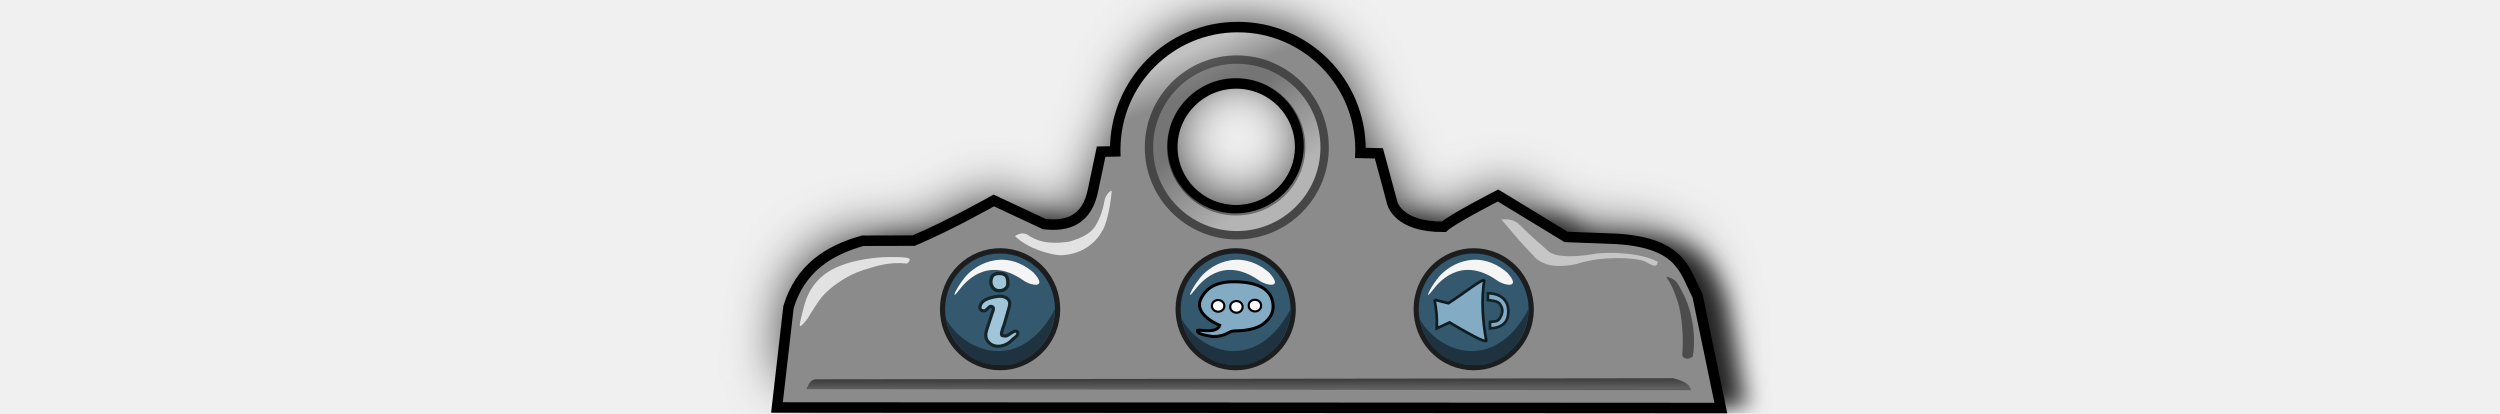
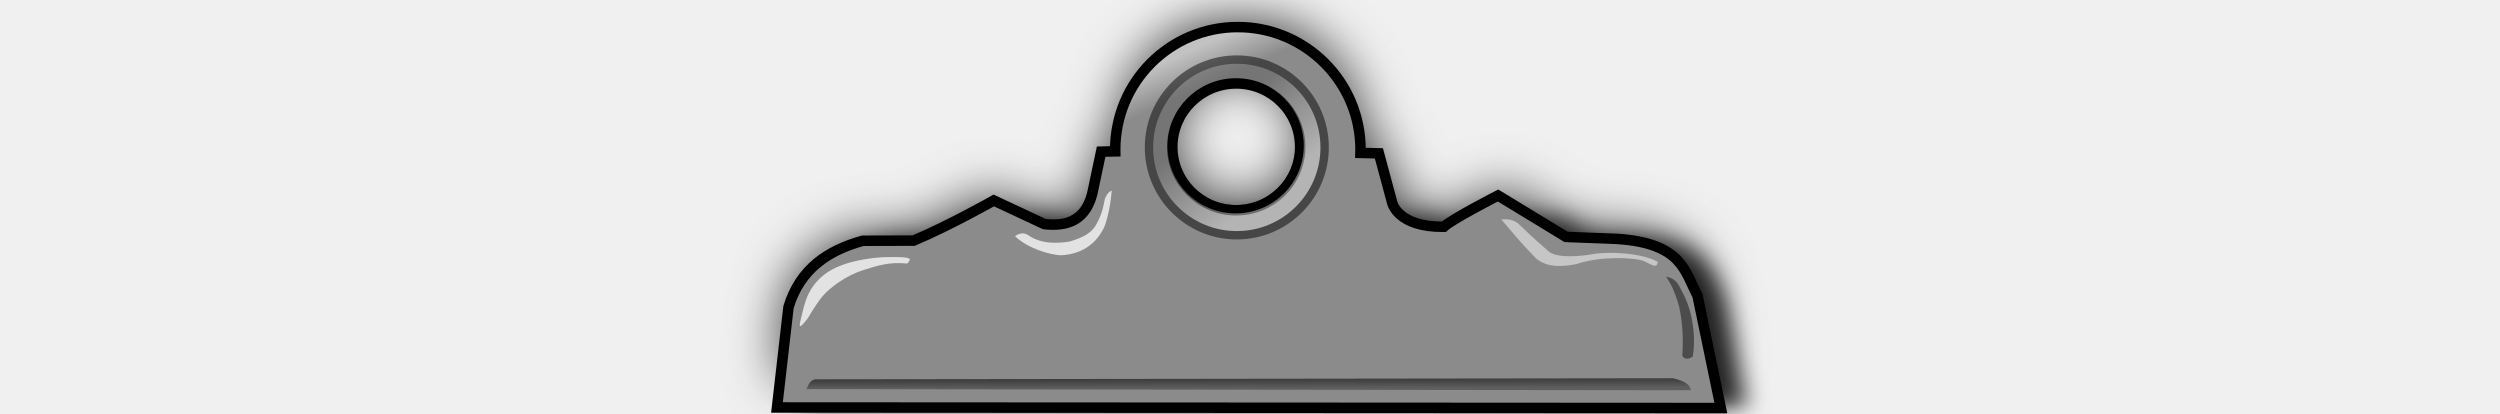
<svg xmlns="http://www.w3.org/2000/svg" xmlns:xlink="http://www.w3.org/1999/xlink" version="1.1" width="2048" height="338.56" id="svg2">
  <defs id="defs4">
    <linearGradient id="linearGradient5863">
      <stop id="stop5865" style="stop-color:#5e5e5e;stop-opacity:1" offset="0" />
      <stop id="stop5867" style="stop-color:#3b3b3b;stop-opacity:1" offset="1" />
    </linearGradient>
    <linearGradient id="linearGradient5831">
      <stop id="stop5833" style="stop-color:#8b8b8b;stop-opacity:1" offset="0" />
      <stop id="stop5835" style="stop-color:#c2c2c2;stop-opacity:1" offset="1" />
    </linearGradient>
    <linearGradient id="linearGradient5821">
      <stop id="stop5823" style="stop-color:#dedede;stop-opacity:1" offset="0" />
      <stop id="stop5825" style="stop-color:#606060;stop-opacity:1" offset="1" />
    </linearGradient>
    <filter x="-0.029" y="-0.146" width="1.059" height="1.293" color-interpolation-filters="sRGB" id="filter5945">
      <feGaussianBlur id="feGaussianBlur5947" stdDeviation="1.297" />
    </filter>
    <filter color-interpolation-filters="sRGB" id="filter6659">
      <feGaussianBlur id="feGaussianBlur6661" stdDeviation="2.807" />
    </filter>
-     <linearGradient x1="121.611" y1="761.597" x2="118.202" y2="753.956" id="linearGradient3141" xlink:href="#linearGradient5831" gradientUnits="userSpaceOnUse" gradientTransform="matrix(3.731943,0,0,3.731943,654.7999,-3194.027)" />
-     <linearGradient x1="148.187" y1="778.234" x2="136.275" y2="763.246" id="linearGradient3143" xlink:href="#linearGradient5821" gradientUnits="userSpaceOnUse" gradientTransform="matrix(3.731943,0,0,3.731943,654.7999,-3194.027)" />
-     <linearGradient x1="239.152" y1="789.263" x2="239.15" y2="788.199" id="linearGradient3145" xlink:href="#linearGradient5863" gradientUnits="userSpaceOnUse" gradientTransform="matrix(7.305701,0,0,7.305701,-534.815,-5888.249)" />
-     <clipPath id="clipPath3289">
-       <rect width="2048" height="338.56" x="161.438" y="586.694" id="rect3291" style="fill:#000000;fill-opacity:1;stroke:none" />
-     </clipPath>
+     <linearGradient x1="239.152" y1="789.263" x2="239.15" y2="788.199" id="linearGradient4151" xlink:href="#linearGradient5863" gradientUnits="userSpaceOnUse" gradientTransform="matrix(7.305701,0,0,7.305701,-534.815,-4861.479)" />
+     <linearGradient x1="148.187" y1="778.234" x2="136.275" y2="763.246" id="linearGradient4156" xlink:href="#linearGradient5821" gradientUnits="userSpaceOnUse" gradientTransform="matrix(3.731943,0,0,3.731943,654.7999,-2167.258)" />
+     <linearGradient x1="121.611" y1="761.597" x2="118.202" y2="753.956" id="linearGradient4159" xlink:href="#linearGradient5831" gradientUnits="userSpaceOnUse" gradientTransform="matrix(3.731943,0,0,3.731943,654.7999,-2167.258)" />
  </defs>
  <g transform="translate(-161.4378,-586.6938)" id="layer1">
-     <g clip-path="url(#clipPath3289)" id="g3252">
-       <path d="m 232.929,748.965 c -7.596,0 -13.744,6.148 -13.744,13.744 0,0.063 -10e-4,0.128 0,0.192 l -1.58,0.032 -0.878,4.166 c -0.662,3.6 -2.966,4.243 -5.491,3.959 l -5.667,-2.65 c 0,0 -4.957,2.807 -8.987,4.502 l -5.699,0.016 c -3.92,1.083 -7.032,3.155 -8.333,7.439 l -0.661,8.726 103.309,-0.726 -0.722,-9.293 c -1.445,-2.712 -1.71,-5.87 -9.003,-6.353 l -5.731,-0.223 -7.63,-4.645 c 0,0 -5.216,2.679 -6.082,3.512 -5.245,0.046 -5.795,-2.73 -5.795,-2.73 l -1.485,-5.507 -2.075,-0.048 c 0.003,-0.121 0.016,-0.246 0.016,-0.367 0,-7.596 -6.164,-13.744 -13.76,-13.744 z m -0.176,6.321 c 3.958,0 7.168,3.191 7.168,7.12 0,3.929 -3.209,7.104 -7.168,7.104 -3.958,0 -7.168,-3.175 -7.168,-7.104 0,-3.928 3.209,-7.12 7.168,-7.12 z" transform="matrix(7.408673,0,0,7.408673,-548.5137,-4948.657)" id="path5709-20" style="fill:#414141;fill-opacity:1;stroke:none;filter:url(#filter6659)" />
-       <path d="m 204.73,770.507 c -1.621,0.836 -3.494,1.762 -5.25,2.5 l -5.688,0.031 c -3.92,1.083 -7.043,3.153 -8.344,7.438 l -1.281,11.25 105.812,0.062 -2.594,-12.594 c -1.445,-2.712 -1.707,-5.891 -9,-6.375 l -5.75,-0.219 -3.438,-2.094 -8.844,0 c -0.662,0.395 -1.208,0.748 -1.438,0.969 -2.136,0.019 -3.454,-0.43 -4.312,-0.969 l -36.812,0 c -1.008,0.694 -2.302,0.808 -3.656,0.656 l -1.406,-0.656 -8,0 z" transform="matrix(7.305701,0,0,7.305701,-526.2678,-4862.844)" id="path5709-2" style="fill:#222222;fill-opacity:1;stroke:none;filter:url(#filter5945)" />
-       <path d="m 1175.445,-417.899 c -55.494,0 -100.413,44.918 -100.413,100.413 0,0.462 -0.01,0.938 0,1.4 l -11.546,0.233 -6.414,30.439 c -4.836,26.302 -21.672,30.995 -40.118,28.923 l -41.401,-19.359 c 0,0 -36.216,20.509 -65.659,32.888 l -41.635,0.116 c -28.635,7.915 -51.375,23.047 -60.877,54.346 l -9.446,82.219 773.212,0.467 -19.126,-92.132 c -10.554,-19.81 -12.494,-42.883 -65.775,-46.416 l -41.868,-1.633 -55.746,-33.937 c 0,0 -38.106,19.574 -44.433,25.657 -38.32,0.334 -42.334,-19.943 -42.334,-19.943 l -10.846,-40.235 -15.161,-0.35 c 0.022,-0.881 0.116,-1.796 0.116,-2.682 0,-55.494 -45.035,-100.412 -100.529,-100.412 z m -1.283,46.183 c 28.916,0 52.364,23.314 52.364,52.014 0,28.7 -23.448,51.897 -52.364,51.897 -28.916,0 -52.364,-23.197 -52.364,-51.897 0,-28.7 23.448,-52.014 52.364,-52.014 z" transform="translate(0,1026.77)" id="path5709" style="fill:url(#linearGradient3141);fill-opacity:1;stroke:#000000;stroke-width:8.583;stroke-linecap:butt;stroke-linejoin:miter;stroke-miterlimit:4;stroke-opacity:1;stroke-dasharray:none" />
-       <path d="m 1174.629,-391.27 c -39.75,0 -71.956,32.206 -71.956,71.957 0,39.75 32.206,71.956 71.956,71.956 39.751,0 71.957,-32.206 71.957,-71.956 0,-39.751 -32.206,-71.957 -71.957,-71.957 z m -0.933,18.66 c 28.916,0 52.364,23.313 52.364,52.014 0,28.7 -23.448,51.897 -52.364,51.897 -28.916,0 -52.364,-23.197 -52.364,-51.897 0,-28.7 23.448,-52.014 52.364,-52.014 z" transform="translate(0,1026.77)" id="path5723" style="opacity:0.494;fill:url(#linearGradient3143);fill-opacity:1;stroke:#000000;stroke-width:6.856;stroke-miterlimit:4;stroke-opacity:1;stroke-dasharray:none" />
-       <path d="m 1072.083,-283.089 c 0.648,-1.92 -3.438,0.364 -5.489,5.83 -1.497,8.202 -3.378,15.114 -8.04,22.614 -4.043,6.06 -10.814,9.473 -20.89,12.428 -8.602,1.352 -22.942,2.721 -34.281,-5.444 -3.555,-2.107 -7.135,-1.287 -10.474,1.041 10.933,10.448 28.731,15.188 37.337,15.655 6.613,-0.19 24.534,-2.189 34.448,-20.486 2.042,-2.703 6.085,-15.769 7.391,-31.638 z" transform="translate(0,1026.77)" id="path5785" style="fill:#e5e5e5;fill-opacity:0.967;stroke:none" />
-       <path d="m 906.843,-227.574 c -0.853,-2.472 -14.616,-1.859 -19.352,-1.883 -10.773,0.246 -25.929,2.612 -36.001,6.446 -6.346,2.415 -16.342,6.537 -24.151,17.68 -5.21,7.434 -6.919,14.422 -9.214,23.951 -1.961,8.144 -3.441,13.074 5.069,2.012 5.12,-8.625 9.31,-14.822 11.934,-17.898 6.158,-7.216 19.258,-17.068 33.569,-21.58 10.879,-3.43 21.414,-6.897 35.582,-5.35 0.693,-0.141 1.932,-1.364 2.564,-3.379 z" transform="translate(0,1026.77)" id="path5787" style="fill:#e5e5e5;fill-opacity:0.967;stroke:none" />
-       <path d="m 821.969,-121.291 c 1.688,-3.414 2.948,-7.26 7.238,-8.045 l 702.64,-0.894 c 8.783,1.96 14.361,5.131 14.691,9.833 l -724.569,-0.894 z" transform="translate(0,1026.77)" id="path5789" style="fill:url(#linearGradient3145);fill-opacity:1;stroke:none" />
-       <path d="m 1506.606,-226.757 c 6.017,2.028 12.284,8.003 12.844,1.127 -13.546,-7.536 -41.948,-8.647 -54.36,-6.063 -9.591,1.579 -29.273,3.534 -35.7,-3.03 -4.584,-4.298 -10.026,-8.359 -24.395,-22.433 -2.843,-1.651 -5.451,-3.951 -13.689,-3.122 14.946,17.363 14.191,17.022 28.555,32.023 5.492,4.335 13.587,8.296 32.84,4.552 21.264,-7.141 46.935,-5.007 53.904,-3.054 z" transform="translate(0,1026.77)" id="path5791" style="fill:#dedede;fill-opacity:0.713;stroke:none" />
-       <path d="m 1526.278,-213.48 c 6.655,1.578 8.896,3.461 12.85,11.826 10.036,17.604 11.472,40.821 9.016,53.59 -1.486,1.463 -6.65,3.712 -8.644,-0.904 1.232,-11.431 0.189,-32.358 -3.784,-44.322 -3.442,-10.281 -5.098,-13.537 -9.438,-20.189 z" transform="translate(0,1026.77)" id="path5793" style="fill:#4c4c4c;fill-opacity:1;stroke:none" />
-       <path d="m 258.491,577.834 a 106.604,106.604 0 1 1 -213.208,0 106.604,106.604 0 1 1 213.208,0 z" transform="matrix(0.3545025,0.3009361,-0.2965549,0.3597398,1098.225,586.4454)" id="path7980-7-9" style="fill:#1b1d1e;fill-opacity:1;stroke:none" />
-       <path d="m 574.286,384.505 a 175,175 0 1 1 -350,0 175,175 0 1 1 350,0 z" transform="matrix(0.2572964,0,0,0.2610975,877.9288,739.6301)" id="path6247-5-8-9" style="fill:#34586d;fill-opacity:1;stroke:none" />
-       <path d="m 999.527,816.206 c 5.964,4.582 21.191,7.416 8.368,-6.42 -24.972,-20.985 -49.673,-5.165 -57.214,5.66 -5.802,7.195 -11.432,19.314 -3.352,8.609 3.509,-4.403 21.87,-28.856 52.198,-7.849 z" id="path4739-5" style="fill:#f5f5f6;fill-opacity:1;stroke:none" />
-       <path d="m 936.192,847.681 c 15.754,28.009 61.256,45.321 89.478,-7.748 -0.214,18.865 -12.49,39.748 -35.502,45.512 -36.55,4.176 -50.55,-20.468 -53.976,-37.764 z" id="path4741-2" style="fill:#1e333f;fill-opacity:1;stroke:none" />
-       <path d="m 964.161,838.717 c 0.195,-3.977 3.621,-6.579 8.288,-7.937 4.668,-1.358 9.112,-2.049 12.298,-0.609 3.186,1.44 4.628,3.524 3.468,7.902 -1.16,4.377 -2.901,10.057 -4.114,14.345 -1.665,4.34 -3.312,9.106 -1.392,9.186 2.952,0.817 3.791,0.278 6.224,-1.485 4.644,-3.271 5.864,-2.382 6.343,-0.585 0.156,2.613 -3.446,3.93 -5.062,6.038 -2.8,2.619 -5.555,4.146 -9.341,4.65 -3.787,0.504 -7.025,-0.614 -9.175,-2.794 -2.15,-2.18 -2.619,-3.35 -2.716,-6.271 -0.096,-2.921 1.972,-7.579 2.978,-11.03 l 2.867,-8.646 c 1.701,-4.121 -2.015,-4.041 -2.616,-3.584 l -3.381,3.192 c -2.187,0.686 -4.573,-0.08 -4.669,-2.371 z" id="path3639" style="fill:#a0c4d8;fill-opacity:1;stroke:#15262a;stroke-width:2.585;stroke-miterlimit:4;stroke-opacity:1;stroke-dasharray:none" />
-       <path d="m 974.346,812.871 c 2.081,-2.844 8.285,-2.683 10.603,-0.855 2.317,1.828 2.366,6.342 1.952,8.427 -0.414,2.085 -2.136,3.202 -3.776,3.91 -1.64,0.709 -5.374,0.993 -7.549,-1.135 -2.174,-2.128 -3.562,-5.67 -1.229,-10.347 z" id="path4415" style="fill:#a0c4d8;fill-opacity:1;stroke:#15262a;stroke-width:2.747;stroke-miterlimit:4;stroke-opacity:1;stroke-dasharray:none" />
-       <g transform="matrix(4.440436,0,0,4.440436,124.2151,-3278.839)" id="g4224-9">
-         <path d="m 258.491,577.834 a 106.604,106.604 0 1 1 -213.208,0 106.604,106.604 0 1 1 213.208,0 z" transform="matrix(0.07983502,0.06777172,-0.06678506,0.08101448,262.8142,870.4739)" id="path7980-7-8" style="fill:#1b1d1e;fill-opacity:1;stroke:none" />
-         <path d="m 574.286,384.505 a 175,175 0 1 1 -350,0 175,175 0 1 1 350,0 z" transform="matrix(0.05794391,0,0,0.05879995,213.2028,904.9716)" id="path6247-5-8-2" style="fill:#34586d;fill-opacity:1;stroke:none" />
-         <path d="m 396.293,319.378 c 3.979,3.013 14.141,4.877 5.584,-4.222 -16.663,-13.799 -33.146,-3.396 -38.178,3.722 -3.872,4.731 -7.628,12.7 -2.237,5.661 2.341,-2.895 14.593,-18.975 34.831,-5.161 z" transform="matrix(0.3374914,0,0,0.3424774,106.8416,812.8369)" id="path4739-0" style="fill:#f5f5f6;fill-opacity:1;stroke:none" />
-         <path d="m 354.03,340.075 c 10.512,18.418 40.876,29.802 59.708,-5.095 -0.143,12.405 -8.335,26.137 -23.69,29.928 -24.39,2.746 -33.731,-13.459 -36.017,-24.833 z" transform="matrix(0.3374914,0,0,0.3424774,106.8416,812.8369)" id="path4741-5" style="fill:#1e333f;fill-opacity:1;stroke:none" />
-       </g>
-       <g transform="matrix(4.440436,0,0,4.440436,222.4532,-3457.465)" id="g4491">
-         <path d="m 213.862,971.812 c -0.893,0.037 -1.514,1.058 -3.835,1.027 -3.484,-0.442 -2.813,-1.161 -2.813,-1.161 0.279,-0.146 3.544,0.702 4.071,-0.904 0,0 -4.916,-1.934 -3.472,-4.903 1.444,-2.969 4.49,-3.286 7.388,-3.092 2.898,0.193 5.116,1.205 5.717,3.178 0.601,1.973 -0.09,3.508 -1.781,4.674 -1.69,1.166 -4.381,1.145 -5.274,1.182 z" id="path4406" style="fill:#83acc4;fill-opacity:1;stroke:#000000;stroke-width:0.556;stroke-linecap:butt;stroke-linejoin:miter;stroke-miterlimit:4;stroke-opacity:1;stroke-dasharray:none" />
-         <g id="g4484">
-           <path d="m 212.964,234.499 a 0.868,0.789 0 1 1 -1.735,0 0.868,0.789 0 1 1 1.735,0 z" transform="matrix(1.317749,0.06553376,-0.06553376,1.317749,-49.76194,644.4606)" id="path4408-7" style="fill:#ffffff;fill-opacity:1;stroke:#000000;stroke-width:0.303;stroke-miterlimit:4;stroke-opacity:1;stroke-dasharray:none" />
-           <g id="g4472">
-             <g id="g4462">
-               <path d="m 212.964,234.499 a 0.868,0.789 0 1 1 -1.735,0 0.868,0.789 0 1 1 1.735,0 z" transform="matrix(1.317749,0.06553376,-0.06553376,1.317749,-53.13719,644.2758)" id="path4408" style="fill:#ffffff;fill-opacity:1;stroke:#000000;stroke-width:0.303;stroke-miterlimit:4;stroke-opacity:1;stroke-dasharray:none" />
-               <path d="m 212.964,234.499 a 0.868,0.789 0 1 1 -1.735,0 0.868,0.789 0 1 1 1.735,0 z" transform="matrix(1.317749,0.06553376,-0.06553376,1.317749,-46.35067,644.2275)" id="path4408-6" style="fill:#ffffff;fill-opacity:1;stroke:#000000;stroke-width:0.303;stroke-miterlimit:4;stroke-opacity:1;stroke-dasharray:none" />
-             </g>
-           </g>
-         </g>
-       </g>
-       <g transform="matrix(4.440438,0,0,4.440438,319.2147,-3278.84)" id="g4224">
-         <path d="m 258.491,577.834 a 106.604,106.604 0 1 1 -213.208,0 106.604,106.604 0 1 1 213.208,0 z" transform="matrix(0.07983502,0.06777172,-0.06678506,0.08101448,262.8142,870.4739)" id="path7980-7" style="fill:#1b1d1e;fill-opacity:1;stroke:none" />
-         <path d="m 574.286,384.505 a 175,175 0 1 1 -350,0 175,175 0 1 1 350,0 z" transform="matrix(0.05794391,0,0,0.05879995,213.2028,904.9716)" id="path6247-5-8" style="fill:#34586d;fill-opacity:1;stroke:none" />
-         <path d="m 396.293,319.378 c 3.979,3.013 14.141,4.877 5.584,-4.222 -16.663,-13.799 -33.146,-3.396 -38.178,3.722 -3.872,4.731 -7.628,12.7 -2.237,5.661 2.341,-2.895 14.593,-18.975 34.831,-5.161 z" transform="matrix(0.3374914,0,0,0.3424774,106.8416,812.8369)" id="path4739" style="fill:#f5f5f6;fill-opacity:1;stroke:none" />
-         <path d="m 354.03,340.075 c 10.512,18.418 40.876,29.802 59.708,-5.095 -0.143,12.405 -8.335,26.137 -23.69,29.928 -24.39,2.746 -33.731,-13.459 -36.017,-24.833 z" transform="matrix(0.3374914,0,0,0.3424774,106.8416,812.8369)" id="path4741" style="fill:#1e333f;fill-opacity:1;stroke:none" />
-       </g>
-       <path d="m 1336.572,832.25 c 1.655,8.06 2.244,15.372 1.921,23.432 l 10.405,-4.852 c 13.636,8.129 29.053,16.729 30.128,15.081 -3.08,-16.658 -4.138,-33.682 -1.732,-49.369 -1.169,-2.121 -16.247,10.265 -29.32,18.56 l -11.402,-2.851 z" id="path4230" style="fill:#83acc4;fill-opacity:1;stroke:#0f1b20;stroke-width:2.189;stroke-miterlimit:4;stroke-opacity:1;stroke-dasharray:none" />
-       <path d="m 1389.904,847.733 c -2.417,3.087 -4.526,1.953 -7.859,2.693 l 0,5.337 c 5.167,-0.37 9.307,-1.39 12.516,-5.148 3.209,-3.757 3.333,-12.815 0.433,-16.911 -3.271,-4.923 -8.497,-6.625 -14.637,-6.796 l -0.04,5.647 c 8.261,0.635 9.456,2.328 10.476,4.301 2.133,3.641 1.661,6.434 -0.888,10.876 z" id="path4284" style="fill:#83acc4;fill-opacity:1;stroke:#122227;stroke-width:2.22;stroke-linecap:butt;stroke-linejoin:miter;stroke-miterlimit:4;stroke-opacity:1;stroke-dasharray:none" />
-     </g>
+     <path d="m 232.929,748.965 c -7.596,0 -13.744,6.148 -13.744,13.744 0,0.063 -10e-4,0.128 0,0.192 l -1.58,0.032 -0.878,4.166 c -0.662,3.6 -2.966,4.243 -5.491,3.959 l -5.667,-2.65 c 0,0 -4.957,2.807 -8.987,4.502 l -5.699,0.016 c -3.92,1.083 -7.032,3.155 -8.333,7.439 l -0.661,8.726 103.309,-0.726 -0.722,-9.293 c -1.445,-2.712 -1.71,-5.87 -9.003,-6.353 l -5.731,-0.223 -7.63,-4.645 c 0,0 -5.216,2.679 -6.082,3.512 -5.245,0.046 -5.795,-2.73 -5.795,-2.73 l -1.485,-5.507 -2.075,-0.048 c 0.003,-0.121 0.016,-0.246 0.016,-0.367 0,-7.596 -6.164,-13.744 -13.76,-13.744 z m -0.176,6.321 c 3.958,0 7.168,3.191 7.168,7.12 0,3.929 -3.209,7.104 -7.168,7.104 -3.958,0 -7.168,-3.175 -7.168,-7.104 0,-3.928 3.209,-7.12 7.168,-7.12 z" transform="matrix(7.408673,0,0,7.408673,-548.5137,-4948.657)" id="path5709-20" style="fill:#414141;fill-opacity:1;stroke:none;filter:url(#filter6659)" />
+     <path d="m 204.73,770.507 c -1.621,0.836 -3.494,1.762 -5.25,2.5 l -5.688,0.031 c -3.92,1.083 -7.043,3.153 -8.344,7.438 l -1.281,11.25 105.812,0.062 -2.594,-12.594 c -1.445,-2.712 -1.707,-5.891 -9,-6.375 l -5.75,-0.219 -3.438,-2.094 -8.844,0 c -0.662,0.395 -1.208,0.748 -1.438,0.969 -2.136,0.019 -3.454,-0.43 -4.312,-0.969 l -36.812,0 c -1.008,0.694 -2.302,0.808 -3.656,0.656 l -1.406,-0.656 -8,0 z" transform="matrix(7.305701,0,0,7.305701,-526.2678,-4862.844)" id="path5709-2" style="fill:#222222;fill-opacity:1;stroke:none;filter:url(#filter5945)" />
+     <path d="m 1175.445,608.871 c -55.494,0 -100.413,44.918 -100.413,100.413 0,0.462 -0.01,0.938 0,1.4 l -11.546,0.233 -6.414,30.439 c -4.836,26.302 -21.672,30.995 -40.118,28.923 l -41.401,-19.359 c 0,0 -36.216,20.509 -65.659,32.888 l -41.635,0.116 c -28.635,7.915 -51.375,23.047 -60.877,54.346 l -9.446,82.219 773.212,0.467 -19.126,-92.132 c -10.554,-19.81 -12.494,-42.883 -65.775,-46.416 l -41.868,-1.633 -55.746,-33.937 c 0,0 -38.106,19.574 -44.433,25.657 -38.32,0.334 -42.334,-19.943 -42.334,-19.943 l -10.846,-40.235 -15.161,-0.35 c 0.022,-0.881 0.116,-1.796 0.116,-2.682 0,-55.494 -45.035,-100.412 -100.529,-100.412 z m -1.283,46.183 c 28.916,0 52.364,23.314 52.364,52.014 0,28.7 -23.448,51.897 -52.364,51.897 -28.916,0 -52.364,-23.197 -52.364,-51.897 0,-28.7 23.448,-52.014 52.364,-52.014 z" id="path5709" style="fill:url(#linearGradient4159);fill-opacity:1;stroke:#000000;stroke-width:8.583;stroke-linecap:butt;stroke-linejoin:miter;stroke-miterlimit:4;stroke-opacity:1;stroke-dasharray:none" />
+     <path d="m 1174.629,635.5 c -39.75,0 -71.956,32.206 -71.956,71.957 0,39.75 32.206,71.956 71.956,71.956 39.751,0 71.957,-32.206 71.957,-71.956 0,-39.751 -32.206,-71.957 -71.957,-71.957 z m -0.933,18.66 c 28.916,0 52.364,23.313 52.364,52.014 0,28.7 -23.448,51.897 -52.364,51.897 -28.916,0 -52.364,-23.197 -52.364,-51.897 0,-28.7 23.448,-52.014 52.364,-52.014 z" id="path5723" style="opacity:0.494;fill:url(#linearGradient4156);fill-opacity:1;stroke:#000000;stroke-width:6.856;stroke-miterlimit:4;stroke-opacity:1;stroke-dasharray:none" />
+     <path d="m 1072.083,743.681 c 0.648,-1.92 -3.438,0.364 -5.489,5.83 -1.497,8.202 -3.378,15.114 -8.04,22.614 -4.043,6.06 -10.814,9.473 -20.89,12.428 -8.602,1.352 -22.942,2.721 -34.281,-5.444 -3.555,-2.107 -7.135,-1.287 -10.474,1.041 10.933,10.448 28.731,15.188 37.337,15.655 6.613,-0.19 24.534,-2.189 34.448,-20.486 2.042,-2.703 6.085,-15.769 7.391,-31.638 z" id="path5785" style="fill:#e5e5e5;fill-opacity:0.967;stroke:none" />
+     <path d="m 906.843,799.195 c -0.853,-2.472 -14.616,-1.859 -19.352,-1.883 -10.773,0.246 -25.929,2.612 -36.001,6.446 -6.346,2.415 -16.342,6.537 -24.151,17.68 -5.21,7.434 -6.919,14.422 -9.214,23.951 -1.961,8.144 -3.441,13.074 5.069,2.012 5.12,-8.625 9.31,-14.822 11.934,-17.898 6.158,-7.216 19.258,-17.068 33.569,-21.58 10.879,-3.43 21.414,-6.897 35.582,-5.35 0.693,-0.141 1.932,-1.364 2.564,-3.379 z" id="path5787" style="fill:#e5e5e5;fill-opacity:0.967;stroke:none" />
+     <path d="m 821.969,905.479 c 1.688,-3.414 2.948,-7.26 7.238,-8.045 l 702.64,-0.894 c 8.783,1.96 14.361,5.131 14.691,9.833 l -724.569,-0.894 z" id="path5789" style="fill:url(#linearGradient4151);fill-opacity:1;stroke:none" />
+     <path d="m 1506.606,800.013 c 6.017,2.028 12.284,8.003 12.844,1.127 -13.546,-7.536 -41.948,-8.647 -54.36,-6.063 -9.591,1.579 -29.273,3.534 -35.7,-3.03 -4.584,-4.298 -10.026,-8.359 -24.395,-22.433 -2.843,-1.651 -5.451,-3.951 -13.689,-3.122 14.946,17.363 14.191,17.022 28.555,32.023 5.492,4.335 13.587,8.296 32.84,4.552 21.264,-7.141 46.935,-5.007 53.904,-3.054 z" id="path5791" style="fill:#dedede;fill-opacity:0.713;stroke:none" />
+     <path d="m 1526.278,813.29 c 6.655,1.578 8.896,3.461 12.85,11.826 10.036,17.604 11.472,40.821 9.016,53.59 -1.486,1.463 -6.65,3.712 -8.644,-0.904 1.232,-11.431 0.189,-32.358 -3.784,-44.322 -3.442,-10.281 -5.098,-13.537 -9.438,-20.189 z" id="path5793" style="fill:#4c4c4c;fill-opacity:1;stroke:none" />
  </g>
</svg>
